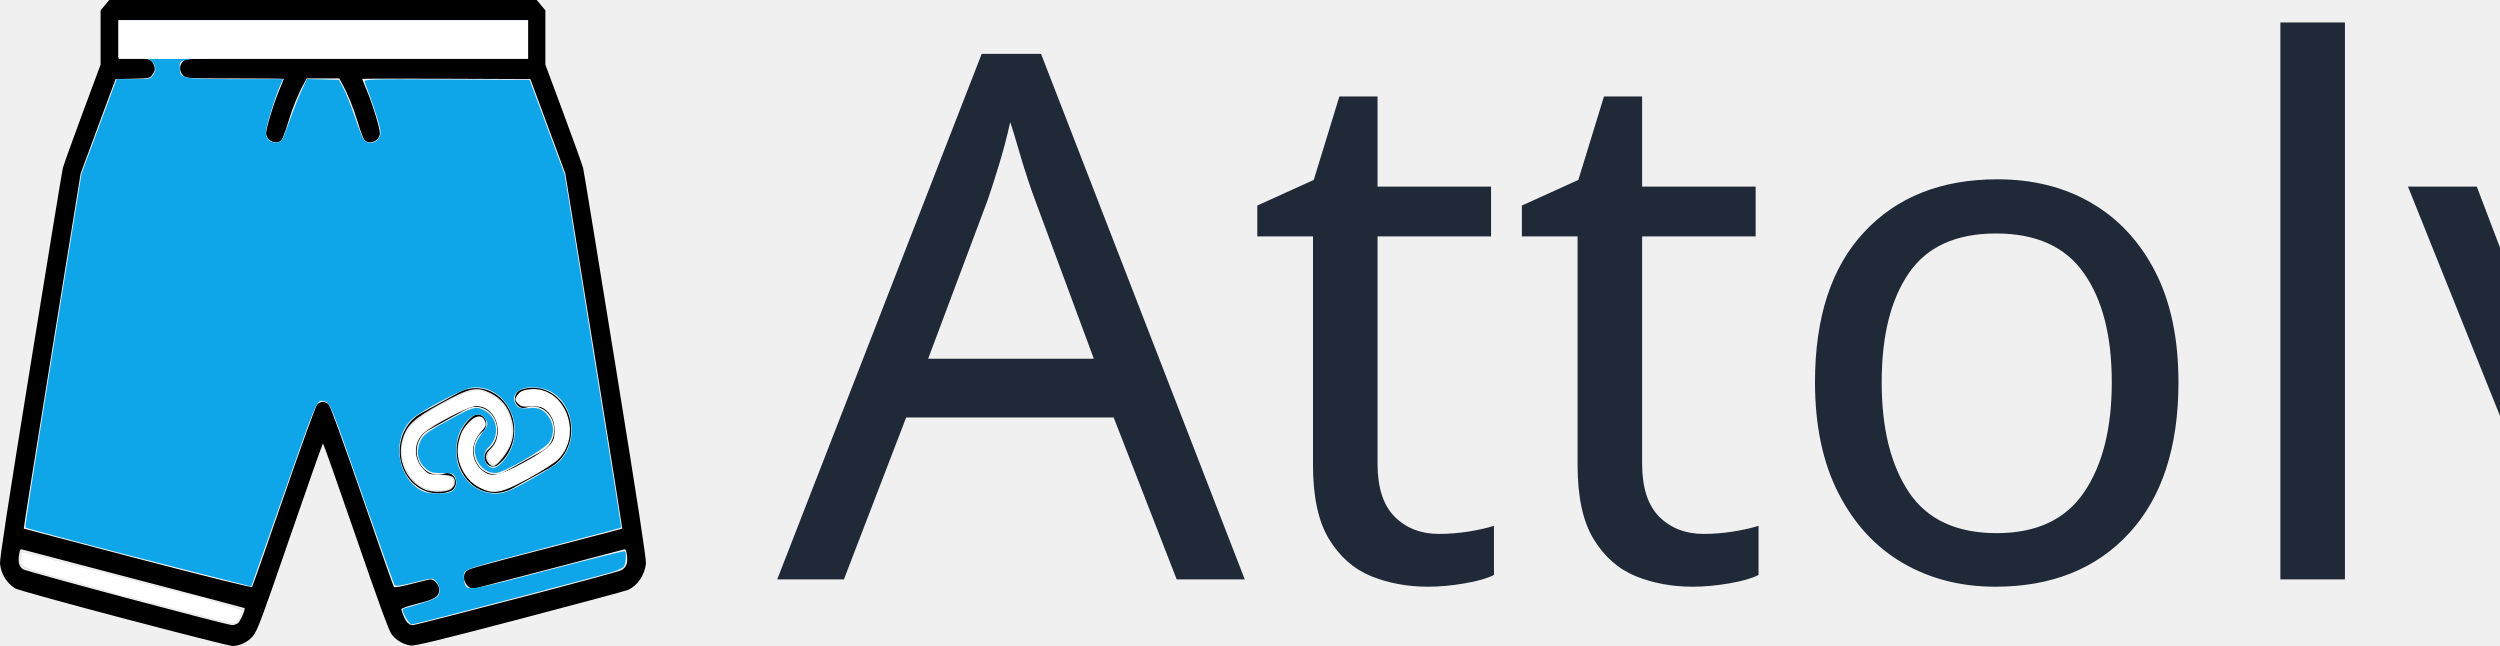
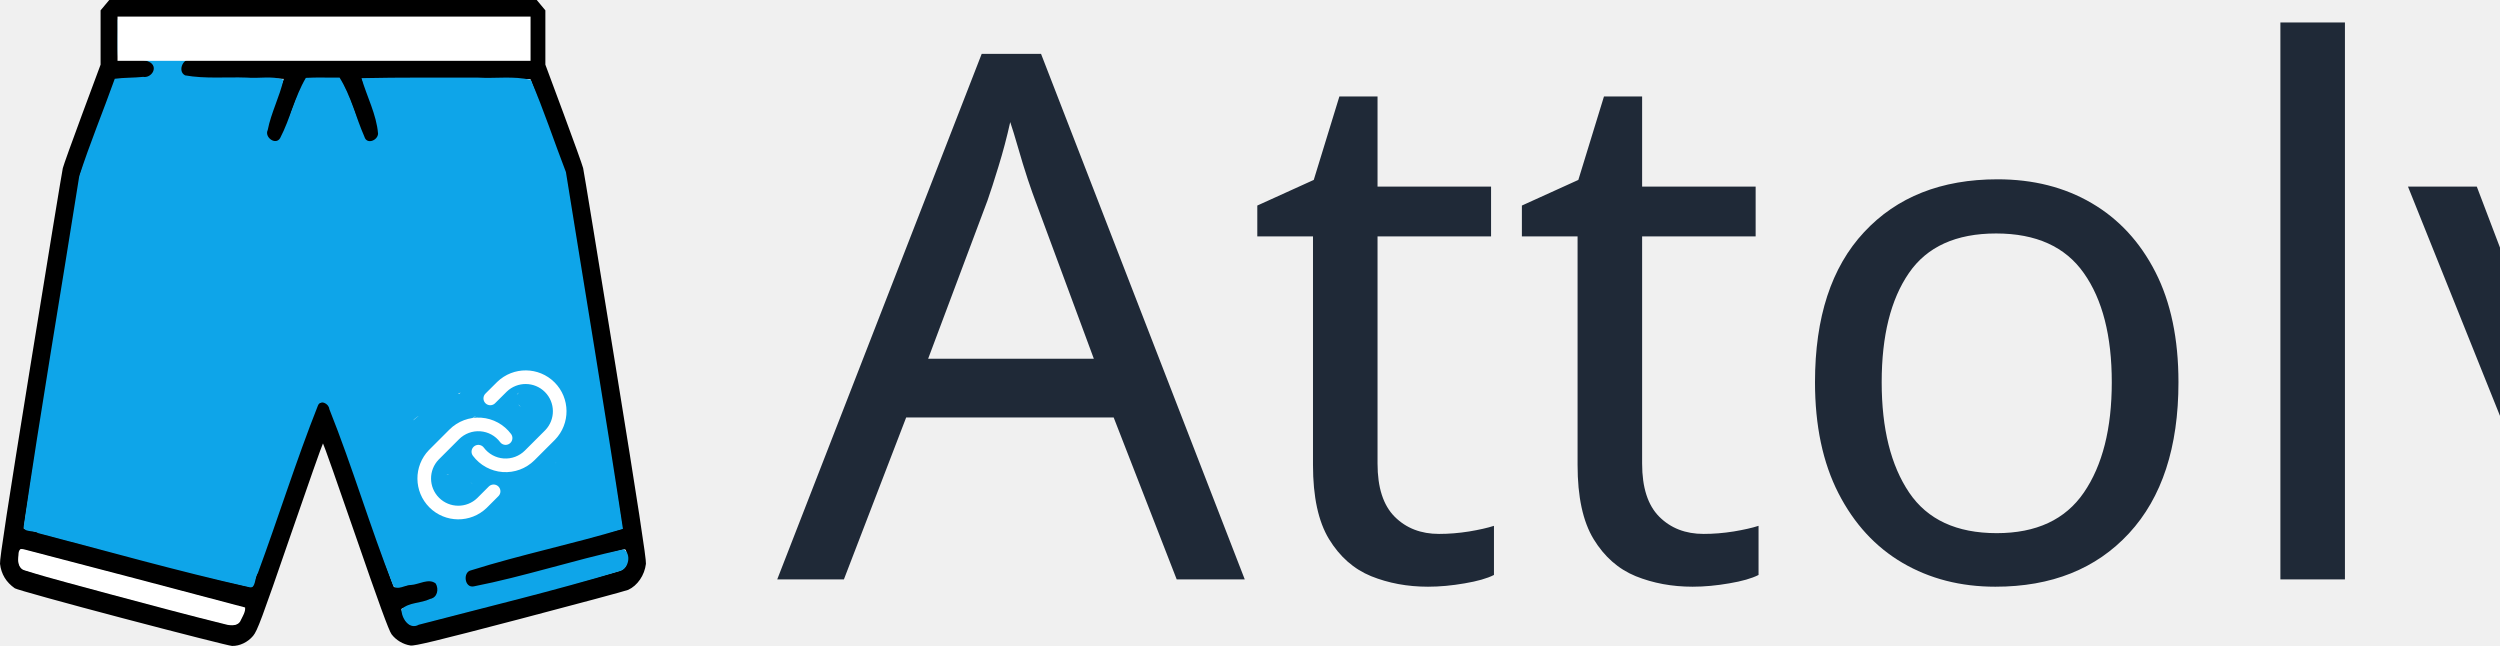
- <svg xmlns="http://www.w3.org/2000/svg" width="967.571" height="250" viewBox="0 0 256.003 66.146" version="1.1" id="svg5" xml:space="preserve">
-   <g id="layer1" transform="translate(-214.0283,-69.84996)">
-     <g id="g6716" transform="translate(190.69,2.292258)">
-       <path style="fill:#000000;stroke-width:0.136" d="m 35.92,130.866 c -5.897,-1.555 -10.876,-2.934 -11.063,-3.065 -0.89,-0.621 -1.391,-1.448 -1.517,-2.509 -0.052,-0.436 0.818,-6.101 3.114,-20.288 1.752,-10.826 3.244,-19.927 3.316,-20.226 0.072,-0.298 0.972,-2.805 2,-5.571 l 1.869,-5.029 v -2.78 -2.78 l 0.443,-0.531 0.443,-0.531 h 21.887 21.887 l 0.443,0.531 0.443,0.531 v 2.78 2.78 l 1.869,5.029 c 1.028,2.766 1.928,5.273 1.999,5.571 0.072,0.298 1.564,9.4 3.316,20.226 2.29,14.149 3.165,19.853 3.114,20.288 -0.138,1.169 -0.866,2.237 -1.823,2.67 -0.213,0.097 -5.192,1.436 -11.063,2.977 -8.515,2.234 -10.786,2.784 -11.225,2.719 -0.752,-0.113 -1.485,-0.549 -1.939,-1.153 -0.27,-0.36 -1.324,-3.244 -3.661,-10.023 -1.805,-5.235 -3.317,-9.518 -3.36,-9.518 -0.043,0 -1.56,4.301 -3.37,9.557 -2.917,8.468 -3.349,9.625 -3.786,10.151 -0.536,0.645 -1.375,1.047 -2.151,1.031 -0.254,-0.005 -5.287,-1.282 -11.184,-2.837 z m 11.783,0.502 c 0.252,-0.194 0.793,-1.436 0.673,-1.545 -0.028,-0.025 -5.117,-1.37 -11.308,-2.989 -6.191,-1.619 -11.355,-2.975 -11.475,-3.013 -0.173,-0.056 -0.235,0.059 -0.304,0.562 -0.108,0.789 -0.001,1.172 0.407,1.466 0.315,0.227 20.771,5.692 21.403,5.718 0.18,0.007 0.452,-0.082 0.604,-0.199 z m 28.465,-2.488 c 5.68,-1.486 10.517,-2.796 10.749,-2.912 0.551,-0.275 0.733,-0.731 0.62,-1.559 -0.072,-0.525 -0.133,-0.643 -0.307,-0.587 -0.266,0.085 -14.676,3.853 -15.244,3.985 -0.791,0.185 -1.469,-1.015 -0.956,-1.694 0.219,-0.29 0.344,-0.326 8.736,-2.509 3.985,-1.036 7.265,-1.898 7.288,-1.915 0.023,-0.017 -1.278,-8.206 -2.892,-18.199 l -2.934,-18.168 -1.788,-4.832 -1.788,-4.832 -8.614,-0.037 c -4.738,-0.02 -8.614,-0.013 -8.614,0.016 0,0.029 0.226,0.589 0.501,1.245 0.572,1.36 1.31,3.795 1.31,4.321 0,0.787 -1.109,1.255 -1.59,0.671 -0.114,-0.138 -0.416,-0.953 -0.672,-1.812 C 59.537,78.6 58.932,77.121 58.331,76.049 L 58.073,75.587 h -1.661 -1.661 l -0.259,0.462 c -0.601,1.071 -1.206,2.551 -1.641,4.013 -0.256,0.859 -0.558,1.674 -0.672,1.812 -0.481,0.584 -1.59,0.115 -1.59,-0.671 0,-0.526 0.738,-2.961 1.31,-4.321 0.276,-0.656 0.501,-1.215 0.501,-1.244 0,-0.028 -2.252,-0.051 -5.006,-0.051 -4.961,0 -5.008,-0.003 -5.305,-0.309 -0.49,-0.505 -0.382,-1.269 0.227,-1.615 0.316,-0.179 2.741,-0.208 17.711,-0.208 H 77.373 V 71.537 69.618 H 56.412 35.45 v 1.919 1.919 h 1.339 c 1.534,0 2.057,0.151 2.266,0.653 0.205,0.495 0.186,0.675 -0.118,1.1 -0.26,0.363 -0.303,0.371 -2.016,0.41 l -1.75,0.039 -1.788,4.832 -1.788,4.832 -2.934,18.168 c -1.614,9.993 -2.915,18.182 -2.892,18.199 0.023,0.017 5.268,1.398 11.656,3.069 7.111,1.861 11.657,2.987 11.724,2.905 0.061,-0.073 1.52,-4.227 3.243,-9.229 1.756,-5.099 3.252,-9.236 3.404,-9.415 0.347,-0.409 0.882,-0.409 1.229,0 0.152,0.179 1.648,4.316 3.404,9.415 1.723,5.002 3.182,9.156 3.243,9.229 0.068,0.082 0.775,-0.041 1.836,-0.32 0.949,-0.249 1.815,-0.453 1.925,-0.453 0.386,0 0.881,0.568 0.881,1.012 0,0.746 -0.413,1.019 -2.232,1.471 -0.907,0.225 -1.648,0.479 -1.647,0.563 0.001,0.084 0.112,0.418 0.246,0.742 0.249,0.602 0.551,0.891 0.94,0.899 0.12,0.003 4.866,-1.211 10.545,-2.697 z M 64.304,117.226 c -34.444,-55.792 -17.222,-27.896 0,0 z m 4.741,-2.972 c -37.604,-53.811 -18.802,-26.905 0,0 z m 2.823,3.677 c -39.487,-56.262 -19.743,-28.131 0,0 z" id="path2593" />
-       <path d="m 79.662,115.447 c 1.944,-1.072 2.728,-3.669 1.752,-5.804 -0.864,-1.89 -2.844,-2.816 -4.682,-2.19 l -0.051,0.016 c -0.46,0.157 -0.717,0.693 -0.573,1.196 0.144,0.503 0.631,0.787 1.089,0.63 l 0.051,-0.016 c 1.026,-0.348 2.129,0.167 2.609,1.221 0.544,1.19 0.107,2.638 -0.977,3.236 l -3.862,2.134 c -1.084,0.598 -2.402,0.118 -2.946,-1.073 -0.482,-1.054 -0.199,-2.334 0.667,-3.027 l 0.042,-0.035 c 0.39,-0.312 0.473,-0.911 0.191,-1.335 -0.282,-0.424 -0.83,-0.52 -1.216,-0.21 l -0.042,0.035 c -1.556,1.241 -2.064,3.539 -1.2,5.429 0.976,2.135 3.34,2.996 5.284,1.924 z m -13.227,-5.553 c -1.944,1.072 -2.728,3.669 -1.752,5.804 0.864,1.89 2.844,2.816 4.682,2.19 l 0.051,-0.016 c 0.46,-0.157 0.717,-0.693 0.573,-1.196 -0.144,-0.503 -0.631,-0.787 -1.089,-0.63 l -0.051,0.016 c -1.026,0.348 -2.129,-0.167 -2.609,-1.221 -0.543,-1.193 -0.106,-2.641 0.978,-3.238 l 3.861,-2.132 c 1.084,-0.598 2.402,-0.118 2.946,1.073 0.482,1.054 0.199,2.334 -0.668,3.03 l -0.042,0.035 c -0.39,0.312 -0.473,0.911 -0.191,1.335 0.282,0.424 0.83,0.52 1.216,0.21 l 0.042,-0.035 c 1.557,-1.244 2.064,-3.542 1.201,-5.432 -0.976,-2.135 -3.34,-2.996 -5.284,-1.924 z" id="path2590" style="stroke-width:0.029" />
-       <path style="fill:#0ea5e9;fill-opacity:1;stroke:none;stroke-width:1.997;stroke-opacity:1" d="m 246.241,495.846 c -0.535,-0.641 -1.317,-1.973 -1.737,-2.961 -0.649,-1.526 -0.594,-1.845 0.371,-2.121 12.682,-3.633 13.452,-4.043 13.452,-7.172 0,-1.042 -0.604,-2.498 -1.342,-3.236 -1.453,-1.453 -1.06,-1.483 -10.238,0.785 -2.89,0.714 -5.474,1.057 -5.742,0.761 -0.268,-0.296 -5.323,-14.403 -11.234,-31.349 -13.575,-38.92 -13.736,-39.324 -15.905,-39.868 -3.148,-0.79 -2.43,-2.462 -17.914,41.718 -4.941,14.098 -9.332,26.593 -9.757,27.766 l -0.773,2.133 -24.634,-6.247 c -29.215,-7.409 -62.28,-16.135 -62.689,-16.543 -0.307,-0.307 2.633,-19.08 14.425,-92.119 l 7.222,-44.731 6.81,-18.353 6.81,-18.353 h 6.539 c 6.292,0 6.581,-0.065 7.663,-1.716 0.847,-1.293 0.971,-2.151 0.504,-3.481 -0.884,-2.515 -3.226,-3.437 -8.755,-3.448 l -4.827,-0.01 v -6.991 -6.991 h 78.896 78.896 v 6.964 6.964 l -66.144,0.194 c -72.533,0.212 -68.345,-0.047 -68.345,4.232 0,4.147 0.685,4.284 21.43,4.284 h 18.47 l -1.254,2.926 c -2.12,4.946 -5.356,15.624 -5.356,17.674 0,2.621 1.665,4.155 4.238,3.904 2.008,-0.196 2.161,-0.45 4.842,-8.014 1.523,-4.296 3.688,-9.776 4.811,-12.176 l 2.042,-4.364 6.181,0.192 6.181,0.192 1.767,3.275 c 0.972,1.801 2.884,6.595 4.249,10.653 1.365,4.057 2.899,8.051 3.409,8.875 1.308,2.115 4.511,2.031 5.943,-0.155 0.94,-1.434 0.974,-2.118 0.258,-5.16 -0.685,-2.912 -3.763,-11.995 -5.646,-16.663 -0.448,-1.11 1.217,-1.162 31.671,-0.999 l 32.144,0.173 6.785,18.309 6.785,18.309 8.091,50.267 c 12.002,74.568 13.857,86.206 13.767,86.356 -0.045,0.075 -12.205,3.323 -27.021,7.218 -33.253,8.741 -33.532,8.831 -33.819,10.856 -0.122,0.861 -0.043,2.276 0.174,3.143 0.882,3.516 1.199,3.47 32.423,-4.709 16.165,-4.234 29.528,-7.56 29.697,-7.391 0.682,0.682 0.383,5.01 -0.413,5.969 -0.469,0.565 -2.4,1.476 -4.291,2.026 -10.258,2.982 -76.657,20.367 -77.787,20.367 -0.191,0 -0.785,-0.524 -1.321,-1.165 z m 16.351,-50.077 c 2.012,-0.765 2.866,-3.447 1.825,-5.732 -0.668,-1.467 -1.131,-1.615 -5.027,-1.615 -3.638,0 -4.601,-0.261 -6.327,-1.714 -3.005,-2.528 -3.89,-6.112 -2.444,-9.897 1.239,-3.244 2.51,-4.178 14.433,-10.604 6.388,-3.443 7.932,-3.684 11.124,-1.738 4.959,3.024 5.389,10.137 0.86,14.236 -2.639,2.388 -1.164,7.718 2.135,7.718 2.238,0 6.298,-4.924 7.516,-9.117 3.428,-11.791 -5.177,-23.435 -16.201,-21.924 -3.154,0.432 -19.054,8.813 -22.56,11.892 -8.668,7.611 -6.019,24.2 4.541,28.438 2.047,0.822 8.022,0.855 10.123,0.056 z m 22.046,-0.241 c 4.377,-1.701 18.017,-9.555 19.97,-11.499 8.63,-8.588 5.2,-25.095 -5.858,-28.191 -6.632,-1.857 -12.455,0.468 -11.467,4.578 0.629,2.615 2.056,3.341 5.715,2.908 3.768,-0.446 5.916,0.631 7.967,3.995 1.741,2.856 1.657,6.397 -0.217,9.179 -1.897,2.814 -17.736,11.888 -20.784,11.906 -3.16,0.019 -6.024,-2.146 -7.317,-5.531 -1.367,-3.579 -0.75,-6.23 2.36,-10.144 2.25,-2.831 2.351,-3.428 0.924,-5.465 -1.634,-2.333 -4.407,-1.948 -6.967,0.969 -3.045,3.468 -4.158,6.556 -4.158,11.533 0,5.016 1.114,8.065 4.25,11.638 3.922,4.467 10.333,6.164 15.582,4.124 z" id="path4315" transform="scale(0.2645833)" />
-       <path style="fill:#e6e6e6;fill-opacity:1;stroke:none;stroke-width:1.997;stroke-opacity:1" d="m 163.451,493.291 c -14.845,-3.845 -46.392,-12.307 -58.589,-15.716 -4.028,-1.126 -7.698,-2.513 -8.156,-3.084 -0.94,-1.171 -1.129,-5.181 -0.269,-5.712 0.599,-0.37 84.954,21.65 85.667,22.363 0.493,0.493 -1.523,4.648 -2.6,5.361 -1.051,0.696 -0.686,0.769 -16.052,-3.211 z" id="path5838" transform="scale(0.2645833)" />
-       <path style="fill:#e6e6e6;fill-opacity:1;stroke:none;stroke-width:1.997;stroke-opacity:1" d="m 252.667,444.821 c -7.162,-3.129 -10.95,-11.586 -8.683,-19.385 1.614,-5.551 4.425,-8.174 14.941,-13.942 11.192,-6.139 13.689,-6.679 18.956,-4.103 4.14,2.025 6.847,5.199 8.161,9.566 1.194,3.967 1.152,6.543 -0.168,10.419 -1.055,3.096 -5.317,8.382 -6.758,8.382 -1.236,0 -2.814,-2.022 -2.814,-3.606 0,-0.833 0.641,-2.084 1.423,-2.782 6.222,-5.544 2.632,-16.903 -5.344,-16.912 -2.477,-0.003 -16.976,7.553 -20.199,10.527 -3.917,3.614 -4.01,9.759 -0.208,13.79 2.055,2.179 2.431,2.312 6.515,2.312 4.731,0 6.089,0.818 5.713,3.442 -0.12,0.835 -0.967,1.896 -1.882,2.357 -2.148,1.083 -7.102,1.049 -9.654,-0.066 z" id="path5842" transform="scale(0.2645833)" />
-       <path style="fill:#ffffff;fill-opacity:1;stroke:none;stroke-width:1.997;stroke-opacity:1" d="m 273.84,444.085 c -6.079,-3.079 -9.666,-10.73 -8.167,-17.421 0.87,-3.884 1.639,-5.363 4.181,-8.049 2.307,-2.438 4.726,-2.806 5.758,-0.876 1.022,1.909 0.883,2.412 -1.326,4.83 -3.891,4.257 -3.981,10.341 -0.209,14.113 3.747,3.747 6.624,3.296 17.537,-2.746 9.524,-5.273 11.32,-7.192 11.316,-12.091 -0.003,-3.454 -1.662,-6.707 -4.304,-8.438 -1.252,-0.82 -2.615,-1.031 -5.114,-0.791 -2.729,0.262 -3.655,0.08 -4.65,-0.915 -1.545,-1.545 -1.549,-2.048 -0.035,-3.918 0.865,-1.068 2.146,-1.581 4.513,-1.809 13.285,-1.277 20.748,17.034 11.023,27.044 -1.336,1.375 -6.473,4.703 -11.417,7.396 -10.845,5.907 -13.632,6.442 -19.107,3.67 z" id="path5844" transform="scale(0.2645833)" />
-       <path style="fill:#ffffff;fill-opacity:1;stroke:none;stroke-width:1.997;stroke-opacity:1" d="m 176.743,496.277 c -1.478,-0.264 -10.765,-2.629 -20.639,-5.257 -9.874,-2.628 -18.565,-4.845 -19.313,-4.928 -0.748,-0.083 -1.647,-0.324 -1.997,-0.536 -0.351,-0.213 -7.489,-2.234 -15.863,-4.491 -19.328,-5.211 -22.367,-6.325 -22.471,-8.236 -0.086,-1.582 0.1,-3.338 0.386,-3.636 0.208,-0.217 23.982,5.82 49.627,12.603 9.704,2.567 18.255,4.737 19.003,4.823 0.748,0.086 1.647,0.331 1.997,0.544 0.351,0.213 3.709,1.211 7.462,2.217 3.753,1.006 6.812,2.161 6.796,2.566 -0.015,0.406 -0.54,1.654 -1.165,2.774 -1.065,1.907 -1.308,2.006 -3.824,1.557 z" id="path5915" transform="scale(0.2645833)" />
-       <path style="fill:#ffffff;fill-opacity:1;stroke:none;stroke-width:1.997;stroke-opacity:1" d="m 251.335,443.556 c -5.212,-2.939 -8.405,-10.05 -7.341,-16.347 1.072,-6.343 5.534,-10.426 18.843,-17.242 7.637,-3.911 10.524,-4.352 14.666,-2.239 5.318,2.713 8.074,6.813 8.619,12.821 0.425,4.685 -0.809,8.343 -4.118,12.213 -1.918,2.244 -2.468,2.548 -3.49,1.929 -1.716,-1.039 -1.882,-3.474 -0.352,-5.157 2.109,-2.319 2.801,-4.15 2.801,-7.414 0,-5.676 -3.409,-9.669 -8.246,-9.659 -1.958,0.004 -4.596,0.947 -9.24,3.303 -11.899,6.036 -14.472,8.586 -14.472,14.346 0,4.506 3.732,9.208 7.094,8.938 1.042,-0.084 2.343,0.026 2.893,0.243 0.549,0.218 1.748,0.485 2.663,0.595 2.105,0.252 2.705,3.028 0.935,4.323 -1.957,1.431 -8.201,1.068 -11.254,-0.654 z" id="path5917" transform="scale(0.2645833)" />
-       <path style="fill:#ffffff;fill-opacity:1;stroke:none;stroke-width:1.997;stroke-opacity:1" d="m 274.638,443.975 c -2.949,-1.552 -5.598,-4.21 -7.194,-7.218 -1.95,-3.676 -1.952,-10.299 -0.004,-13.982 1.936,-3.66 4.387,-5.818 6.3,-5.548 2.302,0.326 2.279,2.552 -0.055,5.489 -3.643,4.584 -3.532,10.355 0.272,14.159 3.45,3.45 6.445,3.147 15.777,-1.599 4.146,-2.108 8.767,-5.031 10.345,-6.544 2.709,-2.596 2.853,-2.926 2.853,-6.543 0,-6.844 -2.6,-9.735 -8.756,-9.735 -3.851,0 -5.892,-1.041 -5.892,-3.006 0,-1.612 2.837,-2.986 6.167,-2.986 10.419,0 17.122,12.395 12.125,22.422 -2.017,4.047 -6.436,7.369 -16.823,12.647 -7.638,3.881 -11.269,4.467 -15.117,2.442 z" id="path5919" transform="scale(0.2645833)" />
-       <rect style="fill:#ffffff;fill-opacity:1;stroke:none;stroke-width:0.821;stroke-opacity:1" id="rect5975" width="41.925" height="3.964" x="35.496" y="69.626" />
+ <svg xmlns="http://www.w3.org/2000/svg" width="256.003mm" height="66.146mm" viewBox="0 0 256.003 66.146" version="1.1" id="svg1" xml:space="preserve">
+   <defs id="defs1" />
+   <g id="layer1" transform="translate(22.96204,-115.3583)">
+     <g id="layer1-4" transform="translate(-236.9904,45.50836)">
+       <g id="g6716" transform="translate(190.69,2.292258)">
+         <path style="fill:#000000;stroke-width:0.136" d="m 35.92,130.866 c -5.897,-1.555 -10.876,-2.934 -11.063,-3.065 -0.89,-0.621 -1.391,-1.448 -1.517,-2.509 -0.052,-0.436 0.818,-6.101 3.114,-20.288 1.752,-10.826 3.244,-19.927 3.316,-20.226 0.072,-0.298 0.972,-2.805 2,-5.571 l 1.869,-5.029 v -2.78 -2.78 l 0.443,-0.531 0.443,-0.531 h 21.887 21.887 l 0.443,0.531 0.443,0.531 v 2.78 2.78 l 1.869,5.029 c 1.028,2.766 1.928,5.273 1.999,5.571 0.072,0.298 1.564,9.4 3.316,20.226 2.29,14.149 3.165,19.853 3.114,20.288 -0.138,1.169 -0.866,2.237 -1.823,2.67 -0.213,0.097 -5.192,1.436 -11.063,2.977 -8.515,2.234 -10.786,2.784 -11.225,2.719 -0.752,-0.113 -1.485,-0.549 -1.939,-1.153 -0.27,-0.36 -1.324,-3.244 -3.661,-10.023 -1.805,-5.235 -3.317,-9.518 -3.36,-9.518 -0.043,0 -1.56,4.301 -3.37,9.557 -2.917,8.468 -3.349,9.625 -3.786,10.151 -0.536,0.645 -1.375,1.047 -2.151,1.031 -0.254,-0.005 -5.287,-1.282 -11.184,-2.837 z m 11.783,0.502 c 0.252,-0.194 0.793,-1.436 0.673,-1.545 -0.028,-0.025 -5.117,-1.37 -11.308,-2.989 -6.191,-1.619 -11.355,-2.975 -11.475,-3.013 -0.173,-0.056 -0.235,0.059 -0.304,0.562 -0.108,0.789 -0.001,1.172 0.407,1.466 0.315,0.227 20.771,5.692 21.403,5.718 0.18,0.007 0.452,-0.082 0.604,-0.199 z m 28.465,-2.488 c 5.68,-1.486 10.517,-2.796 10.749,-2.912 0.551,-0.275 0.733,-0.731 0.62,-1.559 -0.072,-0.525 -0.133,-0.643 -0.307,-0.587 -0.266,0.085 -14.676,3.853 -15.244,3.985 -0.791,0.185 -1.469,-1.015 -0.956,-1.694 0.219,-0.29 0.344,-0.326 8.736,-2.509 3.985,-1.036 7.265,-1.898 7.288,-1.915 0.023,-0.017 -1.278,-8.206 -2.892,-18.199 l -2.934,-18.168 -1.788,-4.832 -1.788,-4.832 -8.614,-0.037 c -4.738,-0.02 -8.614,-0.013 -8.614,0.016 0,0.029 0.226,0.589 0.501,1.245 0.572,1.36 1.31,3.795 1.31,4.321 0,0.787 -1.109,1.255 -1.59,0.671 -0.114,-0.138 -0.416,-0.953 -0.672,-1.812 C 59.537,78.6 58.932,77.121 58.331,76.049 L 58.073,75.587 h -1.661 -1.661 l -0.259,0.462 c -0.601,1.071 -1.206,2.551 -1.641,4.013 -0.256,0.859 -0.558,1.674 -0.672,1.812 -0.481,0.584 -1.59,0.115 -1.59,-0.671 0,-0.526 0.738,-2.961 1.31,-4.321 0.276,-0.656 0.501,-1.215 0.501,-1.244 0,-0.028 -2.252,-0.051 -5.006,-0.051 -4.961,0 -5.008,-0.003 -5.305,-0.309 -0.49,-0.505 -0.382,-1.269 0.227,-1.615 0.316,-0.179 2.741,-0.208 17.711,-0.208 H 77.373 V 71.537 69.618 H 56.412 35.45 v 1.919 1.919 h 1.339 c 1.534,0 2.057,0.151 2.266,0.653 0.205,0.495 0.186,0.675 -0.118,1.1 -0.26,0.363 -0.303,0.371 -2.016,0.41 l -1.75,0.039 -1.788,4.832 -1.788,4.832 -2.934,18.168 c -1.614,9.993 -2.915,18.182 -2.892,18.199 0.023,0.017 5.268,1.398 11.656,3.069 7.111,1.861 11.657,2.987 11.724,2.905 0.061,-0.073 1.52,-4.227 3.243,-9.229 1.756,-5.099 3.252,-9.236 3.404,-9.415 0.347,-0.409 0.882,-0.409 1.229,0 0.152,0.179 1.648,4.316 3.404,9.415 1.723,5.002 3.182,9.156 3.243,9.229 0.068,0.082 0.775,-0.041 1.836,-0.32 0.949,-0.249 1.815,-0.453 1.925,-0.453 0.386,0 0.881,0.568 0.881,1.012 0,0.746 -0.413,1.019 -2.232,1.471 -0.907,0.225 -1.648,0.479 -1.647,0.563 0.001,0.084 0.112,0.418 0.246,0.742 0.249,0.602 0.551,0.891 0.94,0.899 0.12,0.003 4.866,-1.211 10.545,-2.697 z M 64.304,117.226 c -34.444,-55.792 -17.222,-27.896 0,0 z m 4.741,-2.972 c -37.604,-53.811 -18.802,-26.905 0,0 z m 2.823,3.677 c -39.487,-56.262 -19.743,-28.131 0,0 z" id="path2593" />
+         <path style="fill:#0ea5e9;fill-opacity:1;stroke-width:0;stroke-linejoin:bevel;paint-order:stroke fill markers" d="m 38.25,443.207 c -26.47,0.189 -53.16,-0.155 -79.492,0.367 0.137,5.072 -0.266,10.362 0.194,15.303 4.087,0.722 9,-0.877 12.65,1.457 2.749,2.115 0.019,5.964 -2.995,5.417 -3.617,0.397 -7.405,0.246 -10.973,0.736 -4.5,12.621 -9.689,25.059 -13.767,37.791 -7.103,45.086 -14.882,90.075 -21.442,135.24 -0.516,2.728 4.153,1.618 5.555,2.801 27.129,7.084 54.131,14.783 81.506,20.869 2.885,1.057 2.197,-3.888 3.491,-5.278 7.96,-21.549 14.802,-43.54 23.263,-64.884 0.925,-2.478 4.236,-0.88 4.429,1.293 8.991,22.466 15.828,45.78 24.712,68.288 1.539,2.164 4.825,-0.328 6.915,-0.204 2.967,-0.152 6.91,-2.761 9.566,-0.553 1.268,2.208 0.627,5.485 -2.229,5.965 -3.454,1.739 -8.224,1.221 -11.018,4.004 -0.127,3.257 2.89,8.117 6.691,5.964 26.034,-6.809 52.253,-13.076 78.013,-20.83 3.33,-1.068 4.264,-6.602 1.283,-8.351 -19.455,4.191 -38.54,10.522 -58.032,14.344 -3.611,0.724 -4.321,-5.617 -1.006,-6.227 19.335,-6.083 39.402,-10.201 58.74,-16.043 -6.933,-46.085 -14.698,-92.052 -22.061,-138.073 -4.583,-11.853 -8.551,-24.041 -13.59,-35.667 -6.572,-1.609 -13.636,-0.486 -20.376,-0.895 -15.045,0.029 -30.101,-0.127 -45.139,0.21 1.994,6.969 5.829,14.123 6.395,21.52 -0.162,2.601 -4.363,4.291 -5.276,1.156 -3.33,-7.564 -5.23,-15.849 -9.619,-22.898 -4.339,0.077 -8.766,-0.152 -13.052,0.112 -4.314,7.332 -6.067,15.862 -9.955,23.31 -1.723,2.92 -6.168,-0.355 -4.803,-3.111 1.306,-6.691 4.643,-12.977 6.096,-19.519 -4.417,-1.527 -9.559,-0.374 -14.209,-0.788 -7.918,-0.287 -16.089,0.521 -23.862,-0.864 -3.232,-1.678 -0.489,-7.419 2.811,-5.963 43.293,0 86.587,0 129.88,0 0.322,-5.191 0.339,-10.975 0,-16.165 -26.431,0.056 -52.861,0.111 -79.292,0.167 z M 113.827,588.186 c -1.043,1.196 -0.462,0.185 0.203,-0.245 z m -22.356,-0.213 c -0.807,0.921 -1.501,0.388 0,0 z m 22.606,4.767 c 1.196,1.043 0.185,0.462 -0.245,-0.203 z m -39.403,4.67 c -2.329,2.118 -1.671,1.168 0.006,-0.099 0.146,-0.121 1.087,-0.698 -0.006,0.099 z m 22.737,-0.301 c -1.834,1.235 -2.589,1.406 -0.596,0.203 0.187,-0.08 0.383,-0.215 0.596,-0.203 z m 10.231,16.894 c -0.893,1.128 -1.711,1.682 -0.304,0.262 -0.111,0.122 0.565,-0.567 0.304,-0.262 z m 20.53,1.174 c -0.774,0.742 1.239,-1.256 0,0 z m -41.412,4.35 c 0.509,0.231 -1.865,0.046 0,0 z m 9.094,3.607 c 0.983,1.055 -1.705,-1.683 0,0 z" id="path2" transform="matrix(0.2645833,0,0,0.2645833,46.3004,-47.80062)" />
+         <rect style="fill:#ffffff;fill-opacity:1;stroke:none;stroke-width:0.881;stroke-opacity:1" id="rect5975" width="42.295" height="4.53" x="35.373" y="69.256" />
+         <path style="fill:#ffffff;fill-opacity:1;stroke-width:0;stroke-linejoin:bevel;paint-order:stroke fill markers" d="m -78.725,648.482 c -1.126,0.617 -0.841,2.353 -1.006,3.446 -0.162,1.901 0.381,4.295 2.508,4.815 10.847,3.417 21.904,6.143 32.864,9.18 15.131,4.03 30.249,8.131 45.453,11.867 1.895,0.397 4.523,0.394 5.32,-1.786 0.736,-1.521 1.857,-3.211 1.662,-4.894 -28.428,-7.549 -56.878,-15.032 -85.342,-22.435 -0.481,-0.085 -0.966,-0.21 -1.457,-0.193 z" id="path3" transform="matrix(0.2645833,0,0,0.2645833,46.3004,-47.80062)" />
+       </g>
+       <text xml:space="preserve" style="font-style:normal;font-weight:normal;font-size:75.051px;line-height:1.25;font-family:sans-serif;fill:#000000;fill-opacity:1;stroke:none;stroke-width:1.876" x="293.618" y="129.18" id="text382">
+         <tspan id="tspan380" style="font-style:normal;font-variant:normal;font-weight:normal;font-stretch:normal;font-family:Impact;-inkscape-font-specification:Impact;fill:#1f2937;fill-opacity:1;stroke-width:1.876" x="293.618" y="129.18">Attoly</tspan>
+       </text>
+       <g style="fill:none;stroke:currentColor;stroke-width:2;stroke-linecap:round;stroke-linejoin:round" id="g3" transform="matrix(0.6975373,0,0,0.6975373,256.0367,107.0348)">
+         <path d="m 10,13 a 5,5 0 0 0 7.54,0.54 l 3,-3 A 5,5 0 0 0 13.47,3.47 l -1.72,1.71" id="path1" style="fill:none;fill-opacity:1;stroke:#ffffff;stroke-opacity:1" />
+         <path d="M 14,11 A 5,5 0 0 0 6.46,10.46 l -3,3 a 5,5 0 0 0 7.07,7.07 l 1.71,-1.71" id="path2-8" style="fill:none;stroke:#ffffff;stroke-opacity:1" />
+       </g>
    </g>
-     <text xml:space="preserve" style="font-style:normal;font-weight:normal;font-size:75.051px;line-height:1.25;font-family:sans-serif;fill:#000000;fill-opacity:1;stroke:none;stroke-width:1.876" x="293.618" y="129.18" id="text382">
-       <tspan id="tspan380" style="font-style:normal;font-variant:normal;font-weight:normal;font-stretch:normal;font-family:Impact;-inkscape-font-specification:Impact;fill:#1f2937;fill-opacity:1;stroke-width:1.876" x="293.618" y="129.18">Attoly</tspan>
-     </text>
  </g>
</svg>
